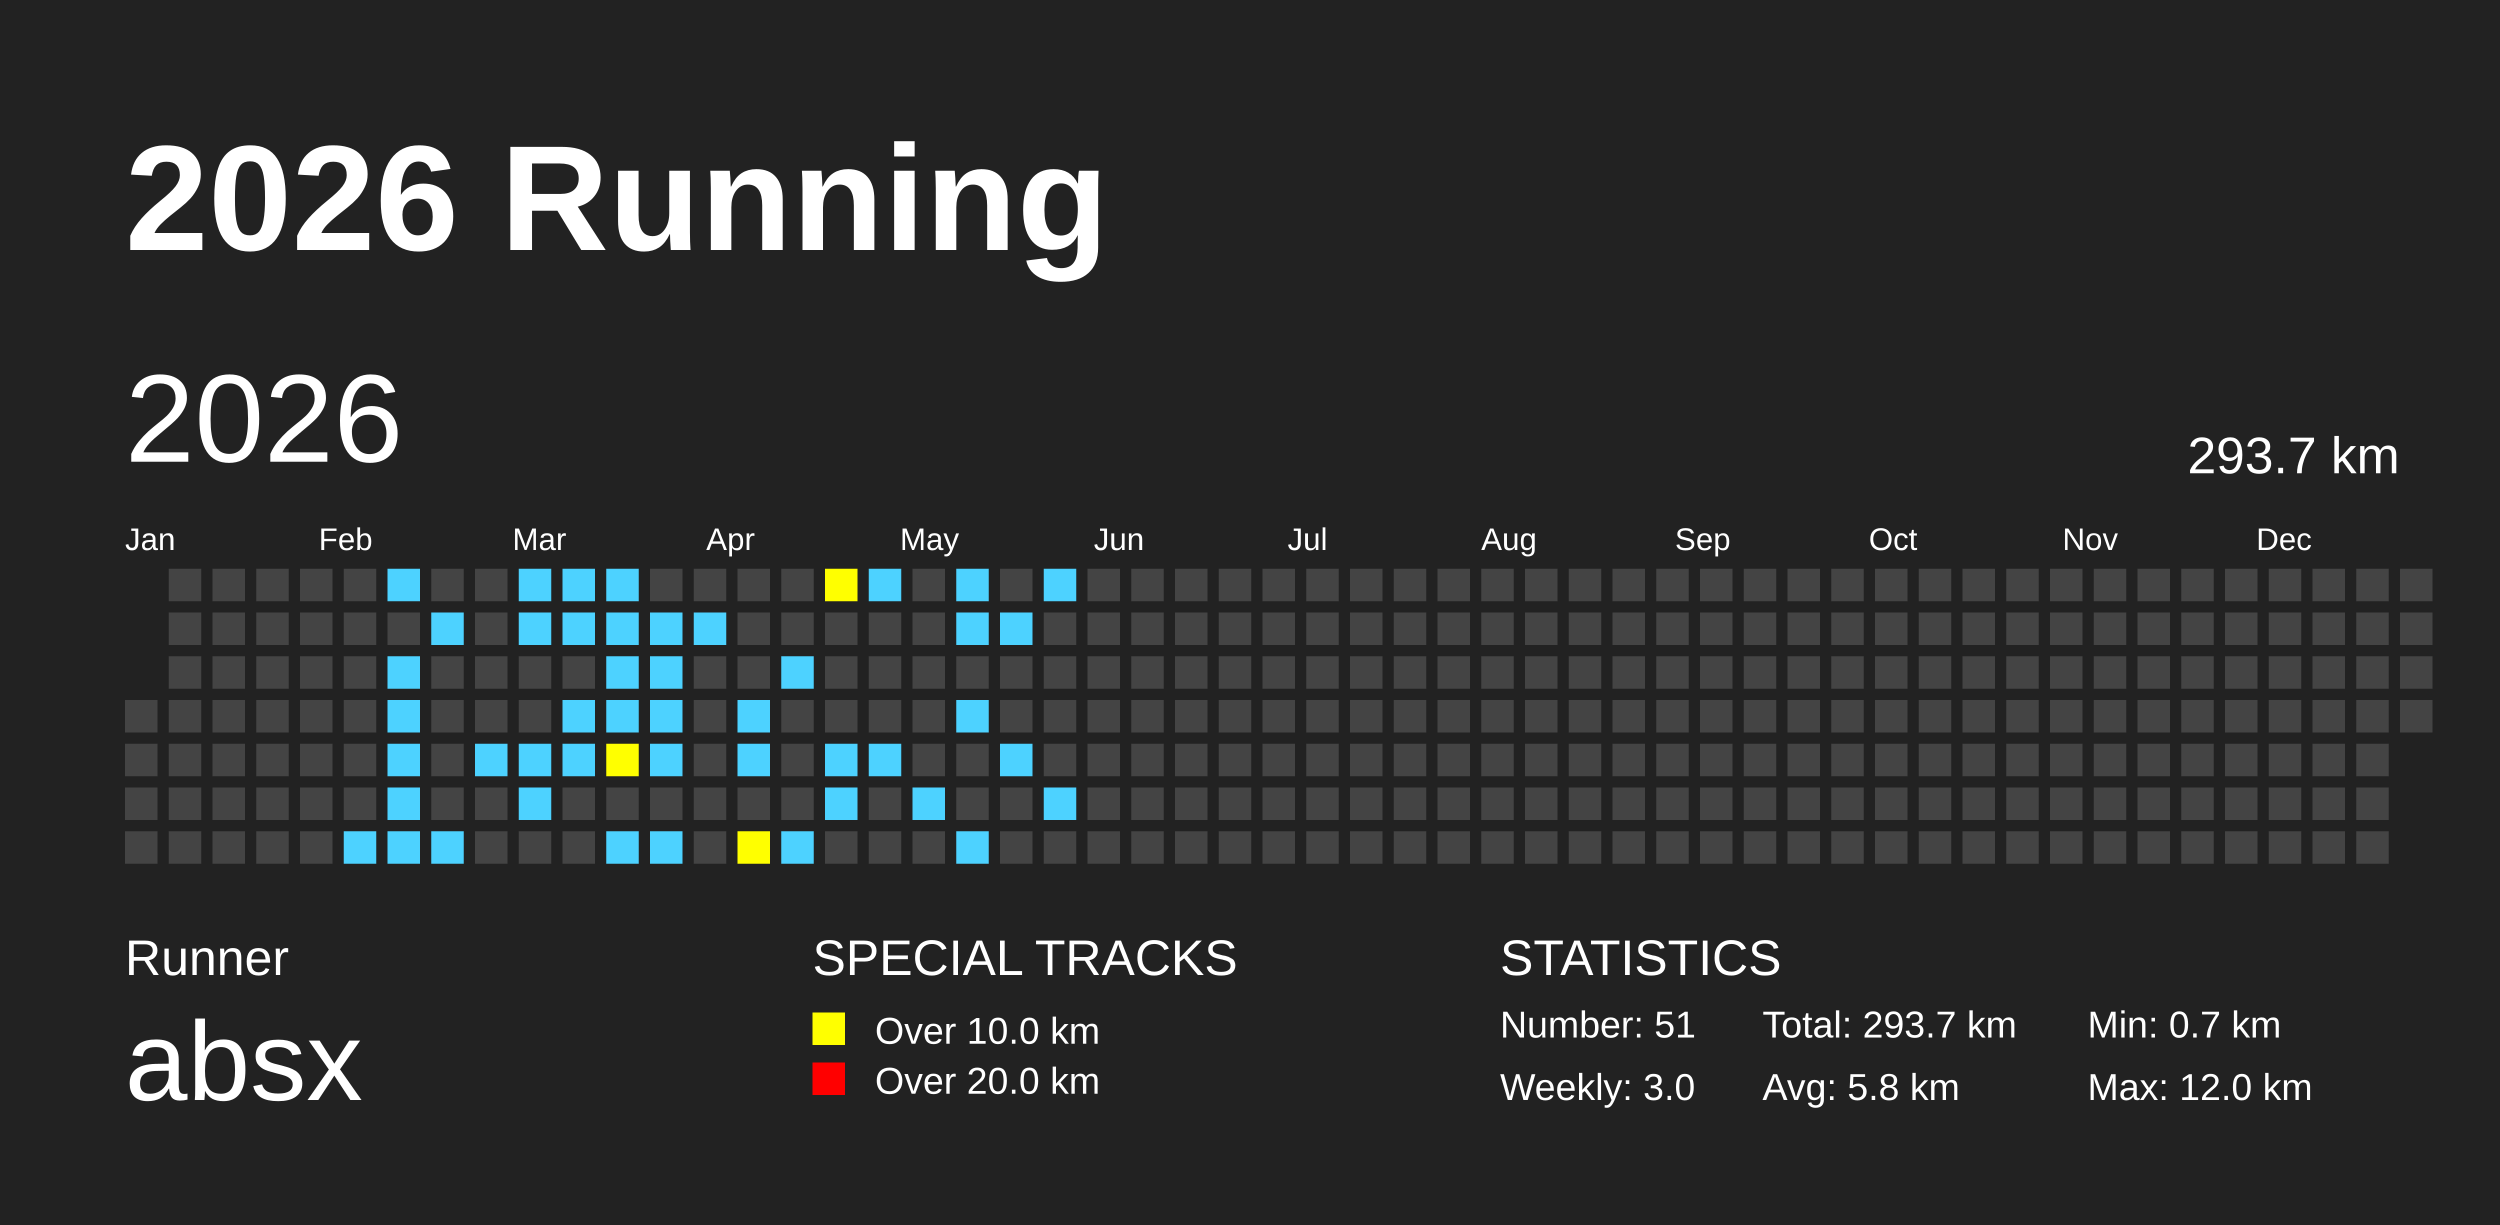
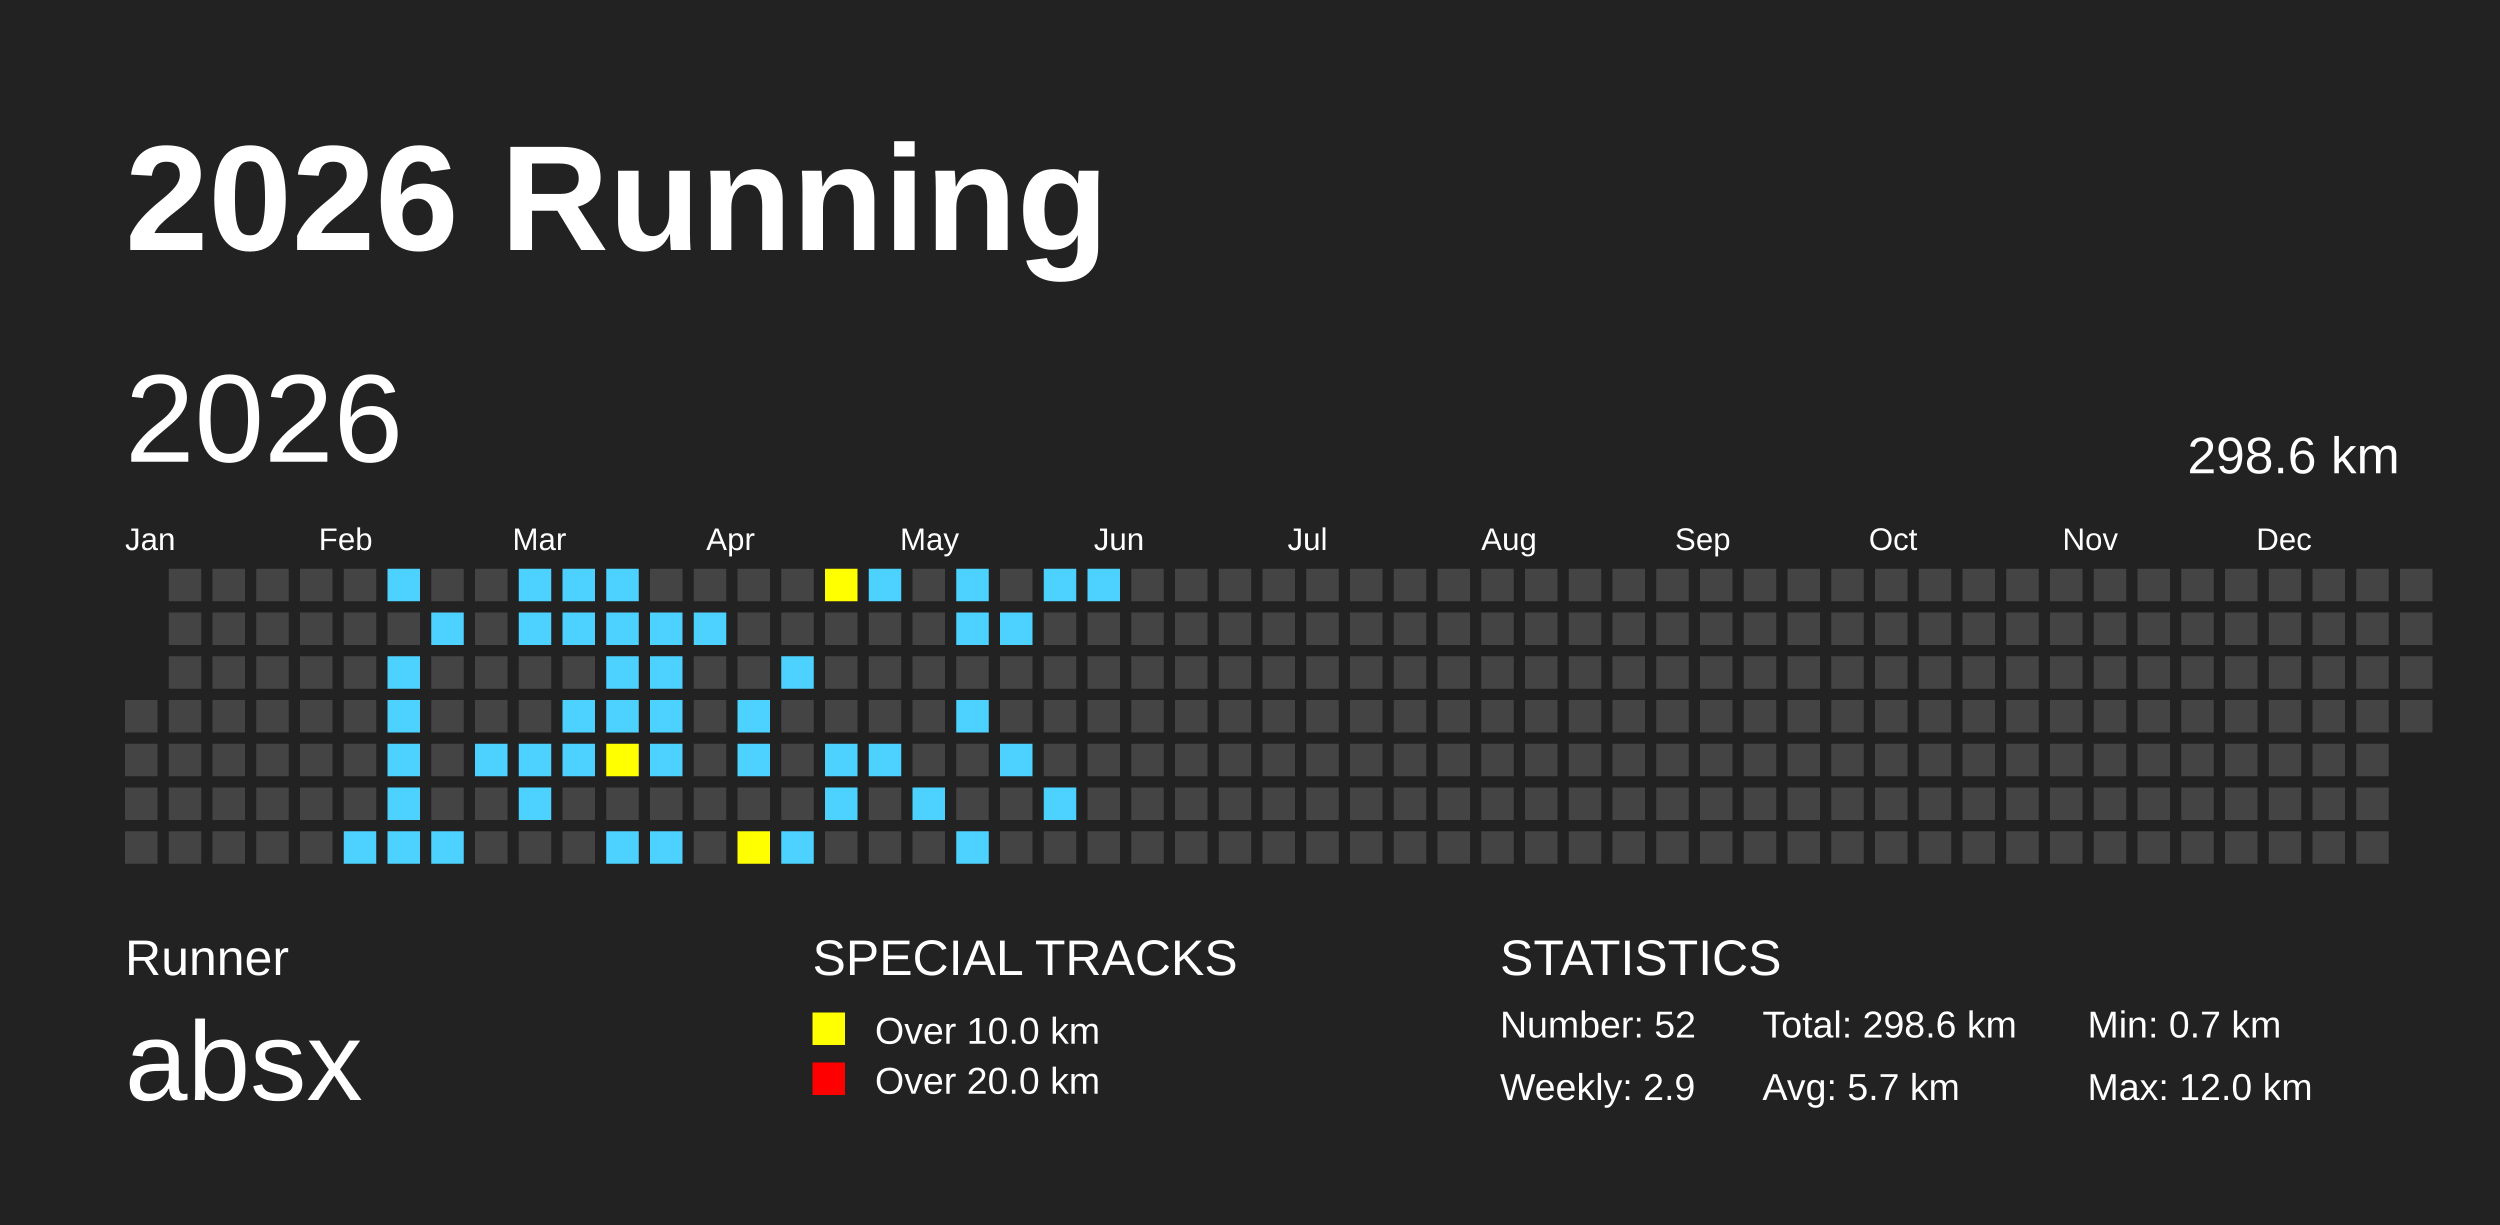
<svg xmlns="http://www.w3.org/2000/svg" baseProfile="full" height="98mm" version="1.1" viewBox="0,0,200,98" width="200mm">
  <defs />
  <rect fill="#222222" height="98" width="200" x="0" y="0" />
  <text fill="#FFFFFF" style="font-size:12px; font-family:Arial; font-weight:bold;" x="10" y="20">2026 Running</text>
  <text fill="#FFFFFF" style="font-size:4px; font-family:Arial" x="10" y="78">Runner</text>
  <text fill="#FFFFFF" style="font-size:9px; font-family:Arial" x="10" y="88">absx</text>
  <text fill="#FFFFFF" style="font-size:4px; font-family:Arial" x="65" y="78">SPECIAL TRACKS</text>
  <rect fill="yellow" height="2.6" width="2.6" x="65" y="81" />
  <text fill="#FFFFFF" style="font-size:3px; font-family:Arial" x="70" y="83.5">Over 10.0 km</text>
  <rect fill="red" height="2.6" width="2.6" x="65" y="85" />
  <text fill="#FFFFFF" style="font-size:3px; font-family:Arial" x="70" y="87.5">Over 20.0 km</text>
  <text fill="#FFFFFF" style="font-size:4px; font-family:Arial" x="120" y="78">STATISTICS</text>
-   <text fill="#FFFFFF" style="font-size:3px; font-family:Arial" x="120" y="83">Number: 51</text>
-   <text fill="#FFFFFF" style="font-size:3px; font-family:Arial" x="120" y="88">Weekly: 3.0</text>
-   <text fill="#FFFFFF" style="font-size:3px; font-family:Arial" x="141" y="83">Total: 293.7 km</text>
-   <text fill="#FFFFFF" style="font-size:3px; font-family:Arial" x="141" y="88">Avg: 5.8 km</text>
+   <text fill="#FFFFFF" style="font-size:3px; font-family:Arial" x="120" y="83">Number: 52</text>
+   <text fill="#FFFFFF" style="font-size:3px; font-family:Arial" x="120" y="88">Weekly: 2.9</text>
+   <text fill="#FFFFFF" style="font-size:3px; font-family:Arial" x="141" y="83">Total: 298.6 km</text>
+   <text fill="#FFFFFF" style="font-size:3px; font-family:Arial" x="141" y="88">Avg: 5.7 km</text>
  <text fill="#FFFFFF" style="font-size:3px; font-family:Arial" x="167" y="83">Min: 0.7 km</text>
  <text fill="#FFFFFF" style="font-size:3px; font-family:Arial" x="167" y="88">Max: 12.0 km</text>
  <text dominant-baseline="hanging" fill="#FFFFFF" style="font-size:10.0px; font-family:Arial;" x="10" y="30">2026</text>
-   <text dominant-baseline="hanging" fill="#FFFFFF" style="font-size:4.125px; font-family:Arial;" x="175" y="35">293.7 km</text>
+   <text dominant-baseline="hanging" fill="#FFFFFF" style="font-size:4.125px; font-family:Arial;" x="175" y="35">298.6 km</text>
  <text fill="#FFFFFF" style="font-size:2.5px; font-family:Arial" x="10.0" y="44">Jan</text>
  <text fill="#FFFFFF" style="font-size:2.5px; font-family:Arial" x="25.5" y="44">Feb</text>
  <text fill="#FFFFFF" style="font-size:2.5px; font-family:Arial" x="41.0" y="44">Mar</text>
  <text fill="#FFFFFF" style="font-size:2.5px; font-family:Arial" x="56.5" y="44">Apr</text>
  <text fill="#FFFFFF" style="font-size:2.5px; font-family:Arial" x="72.0" y="44">May</text>
  <text fill="#FFFFFF" style="font-size:2.5px; font-family:Arial" x="87.5" y="44">Jun</text>
  <text fill="#FFFFFF" style="font-size:2.5px; font-family:Arial" x="103.0" y="44">Jul</text>
  <text fill="#FFFFFF" style="font-size:2.5px; font-family:Arial" x="118.5" y="44">Aug</text>
  <text fill="#FFFFFF" style="font-size:2.5px; font-family:Arial" x="134.0" y="44">Sep</text>
  <text fill="#FFFFFF" style="font-size:2.5px; font-family:Arial" x="149.5" y="44">Oct</text>
  <text fill="#FFFFFF" style="font-size:2.5px; font-family:Arial" x="165.0" y="44">Nov</text>
  <text fill="#FFFFFF" style="font-size:2.5px; font-family:Arial" x="180.5" y="44">Dec</text>
  <rect fill="#444444" height="2.6" width="2.6" x="10.0" y="56.0" />
  <rect fill="#444444" height="2.6" width="2.6" x="10.0" y="59.5" />
  <rect fill="#444444" height="2.6" width="2.6" x="10.0" y="63.0" />
  <rect fill="#444444" height="2.6" width="2.6" x="10.0" y="66.5" />
  <rect fill="#444444" height="2.6" width="2.6" x="13.5" y="45.5" />
  <rect fill="#444444" height="2.6" width="2.6" x="13.5" y="49.0" />
  <rect fill="#444444" height="2.6" width="2.6" x="13.5" y="52.5" />
  <rect fill="#444444" height="2.6" width="2.6" x="13.5" y="56.0" />
  <rect fill="#444444" height="2.6" width="2.6" x="13.5" y="59.5" />
  <rect fill="#444444" height="2.6" width="2.6" x="13.5" y="63.0" />
  <rect fill="#444444" height="2.6" width="2.6" x="13.5" y="66.5" />
  <rect fill="#444444" height="2.6" width="2.6" x="17.0" y="45.5" />
  <rect fill="#444444" height="2.6" width="2.6" x="17.0" y="49.0" />
  <rect fill="#444444" height="2.6" width="2.6" x="17.0" y="52.5" />
  <rect fill="#444444" height="2.6" width="2.6" x="17.0" y="56.0" />
  <rect fill="#444444" height="2.6" width="2.6" x="17.0" y="59.5" />
  <rect fill="#444444" height="2.6" width="2.6" x="17.0" y="63.0" />
  <rect fill="#444444" height="2.6" width="2.6" x="17.0" y="66.5" />
  <rect fill="#444444" height="2.6" width="2.6" x="20.5" y="45.5" />
  <rect fill="#444444" height="2.6" width="2.6" x="20.5" y="49.0" />
  <rect fill="#444444" height="2.6" width="2.6" x="20.5" y="52.5" />
  <rect fill="#444444" height="2.6" width="2.6" x="20.5" y="56.0" />
  <rect fill="#444444" height="2.6" width="2.6" x="20.5" y="59.5" />
  <rect fill="#444444" height="2.6" width="2.6" x="20.5" y="63.0" />
  <rect fill="#444444" height="2.6" width="2.6" x="20.5" y="66.5" />
  <rect fill="#444444" height="2.6" width="2.6" x="24.0" y="45.5" />
  <rect fill="#444444" height="2.6" width="2.6" x="24.0" y="49.0" />
  <rect fill="#444444" height="2.6" width="2.6" x="24.0" y="52.5" />
  <rect fill="#444444" height="2.6" width="2.6" x="24.0" y="56.0" />
  <rect fill="#444444" height="2.6" width="2.6" x="24.0" y="59.5" />
  <rect fill="#444444" height="2.6" width="2.6" x="24.0" y="63.0" />
  <rect fill="#444444" height="2.6" width="2.6" x="24.0" y="66.5" />
  <rect fill="#444444" height="2.6" width="2.6" x="27.5" y="45.5" />
  <rect fill="#444444" height="2.6" width="2.6" x="27.5" y="49.0" />
  <rect fill="#444444" height="2.6" width="2.6" x="27.5" y="52.5" />
  <rect fill="#444444" height="2.6" width="2.6" x="27.5" y="56.0" />
  <rect fill="#444444" height="2.6" width="2.6" x="27.5" y="59.5" />
  <rect fill="#444444" height="2.6" width="2.6" x="27.5" y="63.0" />
  <rect fill="#4DD2FF" height="2.6" width="2.6" x="27.5" y="66.5" />
  <rect fill="#4DD2FF" height="2.6" width="2.6" x="31.0" y="45.5" />
  <rect fill="#444444" height="2.6" width="2.6" x="31.0" y="49.0" />
  <rect fill="#4DD2FF" height="2.6" width="2.6" x="31.0" y="52.5" />
  <rect fill="#4DD2FF" height="2.6" width="2.6" x="31.0" y="56.0" />
  <rect fill="#4DD2FF" height="2.6" width="2.6" x="31.0" y="59.5" />
  <rect fill="#4DD2FF" height="2.6" width="2.6" x="31.0" y="63.0" />
  <rect fill="#4DD2FF" height="2.6" width="2.6" x="31.0" y="66.5" />
  <rect fill="#444444" height="2.6" width="2.6" x="34.5" y="45.5" />
  <rect fill="#4DD2FF" height="2.6" width="2.6" x="34.5" y="49.0" />
  <rect fill="#444444" height="2.6" width="2.6" x="34.5" y="52.5" />
  <rect fill="#444444" height="2.6" width="2.6" x="34.5" y="56.0" />
  <rect fill="#444444" height="2.6" width="2.6" x="34.5" y="59.5" />
  <rect fill="#444444" height="2.6" width="2.6" x="34.5" y="63.0" />
  <rect fill="#4DD2FF" height="2.6" width="2.6" x="34.5" y="66.5" />
  <rect fill="#444444" height="2.6" width="2.6" x="38.0" y="45.5" />
  <rect fill="#444444" height="2.6" width="2.6" x="38.0" y="49.0" />
  <rect fill="#444444" height="2.6" width="2.6" x="38.0" y="52.5" />
  <rect fill="#444444" height="2.6" width="2.6" x="38.0" y="56.0" />
  <rect fill="#4DD2FF" height="2.6" width="2.6" x="38.0" y="59.5" />
  <rect fill="#444444" height="2.6" width="2.6" x="38.0" y="63.0" />
  <rect fill="#444444" height="2.6" width="2.6" x="38.0" y="66.5" />
  <rect fill="#4DD2FF" height="2.6" width="2.6" x="41.5" y="45.5" />
  <rect fill="#4DD2FF" height="2.6" width="2.6" x="41.5" y="49.0" />
  <rect fill="#444444" height="2.6" width="2.6" x="41.5" y="52.5" />
  <rect fill="#444444" height="2.6" width="2.6" x="41.5" y="56.0" />
  <rect fill="#4DD2FF" height="2.6" width="2.6" x="41.5" y="59.5" />
  <rect fill="#4DD2FF" height="2.6" width="2.6" x="41.5" y="63.0" />
  <rect fill="#444444" height="2.6" width="2.6" x="41.5" y="66.5" />
  <rect fill="#4DD2FF" height="2.6" width="2.6" x="45.0" y="45.5" />
  <rect fill="#4DD2FF" height="2.6" width="2.6" x="45.0" y="49.0" />
  <rect fill="#444444" height="2.6" width="2.6" x="45.0" y="52.5" />
  <rect fill="#4DD2FF" height="2.6" width="2.6" x="45.0" y="56.0" />
  <rect fill="#4DD2FF" height="2.6" width="2.6" x="45.0" y="59.5" />
  <rect fill="#444444" height="2.6" width="2.6" x="45.0" y="63.0" />
  <rect fill="#444444" height="2.6" width="2.6" x="45.0" y="66.5" />
  <rect fill="#4DD2FF" height="2.6" width="2.6" x="48.5" y="45.5" />
  <rect fill="#4DD2FF" height="2.6" width="2.6" x="48.5" y="49.0" />
  <rect fill="#4DD2FF" height="2.6" width="2.6" x="48.5" y="52.5" />
  <rect fill="#4DD2FF" height="2.6" width="2.6" x="48.5" y="56.0" />
  <rect fill="yellow" height="2.6" width="2.6" x="48.5" y="59.5" />
  <rect fill="#444444" height="2.6" width="2.6" x="48.5" y="63.0" />
  <rect fill="#4DD2FF" height="2.6" width="2.6" x="48.5" y="66.5" />
  <rect fill="#444444" height="2.6" width="2.6" x="52.0" y="45.5" />
  <rect fill="#4DD2FF" height="2.6" width="2.6" x="52.0" y="49.0" />
  <rect fill="#4DD2FF" height="2.6" width="2.6" x="52.0" y="52.5" />
  <rect fill="#4DD2FF" height="2.6" width="2.6" x="52.0" y="56.0" />
  <rect fill="#4DD2FF" height="2.6" width="2.6" x="52.0" y="59.5" />
  <rect fill="#444444" height="2.6" width="2.6" x="52.0" y="63.0" />
  <rect fill="#4DD2FF" height="2.6" width="2.6" x="52.0" y="66.5" />
  <rect fill="#444444" height="2.6" width="2.6" x="55.5" y="45.5" />
  <rect fill="#4DD2FF" height="2.6" width="2.6" x="55.5" y="49.0" />
  <rect fill="#444444" height="2.6" width="2.6" x="55.5" y="52.5" />
  <rect fill="#444444" height="2.6" width="2.6" x="55.5" y="56.0" />
  <rect fill="#444444" height="2.6" width="2.6" x="55.5" y="59.5" />
  <rect fill="#444444" height="2.6" width="2.6" x="55.5" y="63.0" />
  <rect fill="#444444" height="2.6" width="2.6" x="55.5" y="66.5" />
  <rect fill="#444444" height="2.6" width="2.6" x="59.0" y="45.5" />
  <rect fill="#444444" height="2.6" width="2.6" x="59.0" y="49.0" />
  <rect fill="#444444" height="2.6" width="2.6" x="59.0" y="52.5" />
  <rect fill="#4DD2FF" height="2.6" width="2.6" x="59.0" y="56.0" />
  <rect fill="#4DD2FF" height="2.6" width="2.6" x="59.0" y="59.5" />
  <rect fill="#444444" height="2.6" width="2.6" x="59.0" y="63.0" />
  <rect fill="yellow" height="2.6" width="2.6" x="59.0" y="66.5" />
  <rect fill="#444444" height="2.6" width="2.6" x="62.5" y="45.5" />
  <rect fill="#444444" height="2.6" width="2.6" x="62.5" y="49.0" />
  <rect fill="#4DD2FF" height="2.6" width="2.6" x="62.5" y="52.5" />
  <rect fill="#444444" height="2.6" width="2.6" x="62.5" y="56.0" />
  <rect fill="#444444" height="2.6" width="2.6" x="62.5" y="59.5" />
  <rect fill="#444444" height="2.6" width="2.6" x="62.5" y="63.0" />
  <rect fill="#4DD2FF" height="2.6" width="2.6" x="62.5" y="66.5" />
  <rect fill="yellow" height="2.6" width="2.6" x="66.0" y="45.5" />
  <rect fill="#444444" height="2.6" width="2.6" x="66.0" y="49.0" />
  <rect fill="#444444" height="2.6" width="2.6" x="66.0" y="52.5" />
  <rect fill="#444444" height="2.6" width="2.6" x="66.0" y="56.0" />
  <rect fill="#4DD2FF" height="2.6" width="2.6" x="66.0" y="59.5" />
  <rect fill="#4DD2FF" height="2.6" width="2.6" x="66.0" y="63.0" />
  <rect fill="#444444" height="2.6" width="2.6" x="66.0" y="66.5" />
  <rect fill="#4DD2FF" height="2.6" width="2.6" x="69.5" y="45.5" />
  <rect fill="#444444" height="2.6" width="2.6" x="69.5" y="49.0" />
  <rect fill="#444444" height="2.6" width="2.6" x="69.5" y="52.5" />
  <rect fill="#444444" height="2.6" width="2.6" x="69.5" y="56.0" />
  <rect fill="#4DD2FF" height="2.6" width="2.6" x="69.5" y="59.5" />
  <rect fill="#444444" height="2.6" width="2.6" x="69.5" y="63.0" />
  <rect fill="#444444" height="2.6" width="2.6" x="69.5" y="66.5" />
  <rect fill="#444444" height="2.6" width="2.6" x="73.0" y="45.5" />
  <rect fill="#444444" height="2.6" width="2.6" x="73.0" y="49.0" />
  <rect fill="#444444" height="2.6" width="2.6" x="73.0" y="52.5" />
  <rect fill="#444444" height="2.6" width="2.6" x="73.0" y="56.0" />
  <rect fill="#444444" height="2.6" width="2.6" x="73.0" y="59.5" />
  <rect fill="#4DD2FF" height="2.6" width="2.6" x="73.0" y="63.0" />
  <rect fill="#444444" height="2.6" width="2.6" x="73.0" y="66.5" />
  <rect fill="#4DD2FF" height="2.6" width="2.6" x="76.5" y="45.5" />
  <rect fill="#4DD2FF" height="2.6" width="2.6" x="76.5" y="49.0" />
  <rect fill="#444444" height="2.6" width="2.6" x="76.5" y="52.5" />
  <rect fill="#4DD2FF" height="2.6" width="2.6" x="76.5" y="56.0" />
  <rect fill="#444444" height="2.6" width="2.6" x="76.5" y="59.5" />
  <rect fill="#444444" height="2.6" width="2.6" x="76.5" y="63.0" />
  <rect fill="#4DD2FF" height="2.6" width="2.6" x="76.5" y="66.5" />
  <rect fill="#444444" height="2.6" width="2.6" x="80.0" y="45.5" />
  <rect fill="#4DD2FF" height="2.6" width="2.6" x="80.0" y="49.0" />
  <rect fill="#444444" height="2.6" width="2.6" x="80.0" y="52.5" />
  <rect fill="#444444" height="2.6" width="2.6" x="80.0" y="56.0" />
  <rect fill="#4DD2FF" height="2.6" width="2.6" x="80.0" y="59.5" />
  <rect fill="#444444" height="2.6" width="2.6" x="80.0" y="63.0" />
  <rect fill="#444444" height="2.6" width="2.6" x="80.0" y="66.5" />
  <rect fill="#4DD2FF" height="2.6" width="2.6" x="83.5" y="45.5" />
  <rect fill="#444444" height="2.6" width="2.6" x="83.5" y="49.0" />
  <rect fill="#444444" height="2.6" width="2.6" x="83.5" y="52.5" />
  <rect fill="#444444" height="2.6" width="2.6" x="83.5" y="56.0" />
  <rect fill="#444444" height="2.6" width="2.6" x="83.5" y="59.5" />
  <rect fill="#4DD2FF" height="2.6" width="2.6" x="83.5" y="63.0" />
  <rect fill="#444444" height="2.6" width="2.6" x="83.5" y="66.5" />
-   <rect fill="#444444" height="2.6" width="2.6" x="87.0" y="45.5" />
+   <rect fill="#4DD2FF" height="2.6" width="2.6" x="87.0" y="45.5" />
  <rect fill="#444444" height="2.6" width="2.6" x="87.0" y="49.0" />
  <rect fill="#444444" height="2.6" width="2.6" x="87.0" y="52.5" />
  <rect fill="#444444" height="2.6" width="2.6" x="87.0" y="56.0" />
  <rect fill="#444444" height="2.6" width="2.6" x="87.0" y="59.5" />
  <rect fill="#444444" height="2.6" width="2.6" x="87.0" y="63.0" />
  <rect fill="#444444" height="2.6" width="2.6" x="87.0" y="66.5" />
  <rect fill="#444444" height="2.6" width="2.6" x="90.5" y="45.5" />
  <rect fill="#444444" height="2.6" width="2.6" x="90.5" y="49.0" />
  <rect fill="#444444" height="2.6" width="2.6" x="90.5" y="52.5" />
  <rect fill="#444444" height="2.6" width="2.6" x="90.5" y="56.0" />
  <rect fill="#444444" height="2.6" width="2.6" x="90.5" y="59.5" />
  <rect fill="#444444" height="2.6" width="2.6" x="90.5" y="63.0" />
  <rect fill="#444444" height="2.6" width="2.6" x="90.5" y="66.5" />
  <rect fill="#444444" height="2.6" width="2.6" x="94.0" y="45.5" />
  <rect fill="#444444" height="2.6" width="2.6" x="94.0" y="49.0" />
  <rect fill="#444444" height="2.6" width="2.6" x="94.0" y="52.5" />
  <rect fill="#444444" height="2.6" width="2.6" x="94.0" y="56.0" />
  <rect fill="#444444" height="2.6" width="2.6" x="94.0" y="59.5" />
  <rect fill="#444444" height="2.6" width="2.6" x="94.0" y="63.0" />
  <rect fill="#444444" height="2.6" width="2.6" x="94.0" y="66.5" />
  <rect fill="#444444" height="2.6" width="2.6" x="97.5" y="45.5" />
  <rect fill="#444444" height="2.6" width="2.6" x="97.5" y="49.0" />
  <rect fill="#444444" height="2.6" width="2.6" x="97.5" y="52.5" />
  <rect fill="#444444" height="2.6" width="2.6" x="97.5" y="56.0" />
  <rect fill="#444444" height="2.6" width="2.6" x="97.5" y="59.5" />
  <rect fill="#444444" height="2.6" width="2.6" x="97.5" y="63.0" />
  <rect fill="#444444" height="2.6" width="2.6" x="97.5" y="66.5" />
  <rect fill="#444444" height="2.6" width="2.6" x="101.0" y="45.5" />
  <rect fill="#444444" height="2.6" width="2.6" x="101.0" y="49.0" />
  <rect fill="#444444" height="2.6" width="2.6" x="101.0" y="52.5" />
  <rect fill="#444444" height="2.6" width="2.6" x="101.0" y="56.0" />
  <rect fill="#444444" height="2.6" width="2.6" x="101.0" y="59.5" />
  <rect fill="#444444" height="2.6" width="2.6" x="101.0" y="63.0" />
  <rect fill="#444444" height="2.6" width="2.6" x="101.0" y="66.5" />
  <rect fill="#444444" height="2.6" width="2.6" x="104.5" y="45.5" />
  <rect fill="#444444" height="2.6" width="2.6" x="104.5" y="49.0" />
  <rect fill="#444444" height="2.6" width="2.6" x="104.5" y="52.5" />
  <rect fill="#444444" height="2.6" width="2.6" x="104.5" y="56.0" />
  <rect fill="#444444" height="2.6" width="2.6" x="104.5" y="59.5" />
  <rect fill="#444444" height="2.6" width="2.6" x="104.5" y="63.0" />
  <rect fill="#444444" height="2.6" width="2.6" x="104.5" y="66.5" />
  <rect fill="#444444" height="2.6" width="2.6" x="108.0" y="45.5" />
  <rect fill="#444444" height="2.6" width="2.6" x="108.0" y="49.0" />
  <rect fill="#444444" height="2.6" width="2.6" x="108.0" y="52.5" />
  <rect fill="#444444" height="2.6" width="2.6" x="108.0" y="56.0" />
  <rect fill="#444444" height="2.6" width="2.6" x="108.0" y="59.5" />
  <rect fill="#444444" height="2.6" width="2.6" x="108.0" y="63.0" />
  <rect fill="#444444" height="2.6" width="2.6" x="108.0" y="66.5" />
  <rect fill="#444444" height="2.6" width="2.6" x="111.5" y="45.5" />
  <rect fill="#444444" height="2.6" width="2.6" x="111.5" y="49.0" />
  <rect fill="#444444" height="2.6" width="2.6" x="111.5" y="52.5" />
  <rect fill="#444444" height="2.6" width="2.6" x="111.5" y="56.0" />
  <rect fill="#444444" height="2.6" width="2.6" x="111.5" y="59.5" />
  <rect fill="#444444" height="2.6" width="2.6" x="111.5" y="63.0" />
  <rect fill="#444444" height="2.6" width="2.6" x="111.5" y="66.5" />
  <rect fill="#444444" height="2.6" width="2.6" x="115.0" y="45.5" />
  <rect fill="#444444" height="2.6" width="2.6" x="115.0" y="49.0" />
  <rect fill="#444444" height="2.6" width="2.6" x="115.0" y="52.5" />
  <rect fill="#444444" height="2.6" width="2.6" x="115.0" y="56.0" />
  <rect fill="#444444" height="2.6" width="2.6" x="115.0" y="59.5" />
  <rect fill="#444444" height="2.6" width="2.6" x="115.0" y="63.0" />
  <rect fill="#444444" height="2.6" width="2.6" x="115.0" y="66.5" />
  <rect fill="#444444" height="2.6" width="2.6" x="118.5" y="45.5" />
  <rect fill="#444444" height="2.6" width="2.6" x="118.5" y="49.0" />
  <rect fill="#444444" height="2.6" width="2.6" x="118.5" y="52.5" />
  <rect fill="#444444" height="2.6" width="2.6" x="118.5" y="56.0" />
  <rect fill="#444444" height="2.6" width="2.6" x="118.5" y="59.5" />
  <rect fill="#444444" height="2.6" width="2.6" x="118.5" y="63.0" />
  <rect fill="#444444" height="2.6" width="2.6" x="118.5" y="66.5" />
  <rect fill="#444444" height="2.6" width="2.6" x="122.0" y="45.5" />
  <rect fill="#444444" height="2.6" width="2.6" x="122.0" y="49.0" />
  <rect fill="#444444" height="2.6" width="2.6" x="122.0" y="52.5" />
  <rect fill="#444444" height="2.6" width="2.6" x="122.0" y="56.0" />
  <rect fill="#444444" height="2.6" width="2.6" x="122.0" y="59.5" />
  <rect fill="#444444" height="2.6" width="2.6" x="122.0" y="63.0" />
  <rect fill="#444444" height="2.6" width="2.6" x="122.0" y="66.5" />
  <rect fill="#444444" height="2.6" width="2.6" x="125.5" y="45.5" />
  <rect fill="#444444" height="2.6" width="2.6" x="125.5" y="49.0" />
  <rect fill="#444444" height="2.6" width="2.6" x="125.5" y="52.5" />
  <rect fill="#444444" height="2.6" width="2.6" x="125.5" y="56.0" />
  <rect fill="#444444" height="2.6" width="2.6" x="125.5" y="59.5" />
  <rect fill="#444444" height="2.6" width="2.6" x="125.5" y="63.0" />
  <rect fill="#444444" height="2.6" width="2.6" x="125.5" y="66.5" />
  <rect fill="#444444" height="2.6" width="2.6" x="129.0" y="45.5" />
  <rect fill="#444444" height="2.6" width="2.6" x="129.0" y="49.0" />
  <rect fill="#444444" height="2.6" width="2.6" x="129.0" y="52.5" />
  <rect fill="#444444" height="2.6" width="2.6" x="129.0" y="56.0" />
  <rect fill="#444444" height="2.6" width="2.6" x="129.0" y="59.5" />
  <rect fill="#444444" height="2.6" width="2.6" x="129.0" y="63.0" />
  <rect fill="#444444" height="2.6" width="2.6" x="129.0" y="66.5" />
  <rect fill="#444444" height="2.6" width="2.6" x="132.5" y="45.5" />
  <rect fill="#444444" height="2.6" width="2.6" x="132.5" y="49.0" />
  <rect fill="#444444" height="2.6" width="2.6" x="132.5" y="52.5" />
  <rect fill="#444444" height="2.6" width="2.6" x="132.5" y="56.0" />
  <rect fill="#444444" height="2.6" width="2.6" x="132.5" y="59.5" />
  <rect fill="#444444" height="2.6" width="2.6" x="132.5" y="63.0" />
  <rect fill="#444444" height="2.6" width="2.6" x="132.5" y="66.5" />
  <rect fill="#444444" height="2.6" width="2.6" x="136.0" y="45.5" />
  <rect fill="#444444" height="2.6" width="2.6" x="136.0" y="49.0" />
  <rect fill="#444444" height="2.6" width="2.6" x="136.0" y="52.5" />
  <rect fill="#444444" height="2.6" width="2.6" x="136.0" y="56.0" />
  <rect fill="#444444" height="2.6" width="2.6" x="136.0" y="59.5" />
  <rect fill="#444444" height="2.6" width="2.6" x="136.0" y="63.0" />
  <rect fill="#444444" height="2.6" width="2.6" x="136.0" y="66.5" />
  <rect fill="#444444" height="2.6" width="2.6" x="139.5" y="45.5" />
  <rect fill="#444444" height="2.6" width="2.6" x="139.5" y="49.0" />
  <rect fill="#444444" height="2.6" width="2.6" x="139.5" y="52.5" />
  <rect fill="#444444" height="2.6" width="2.6" x="139.5" y="56.0" />
  <rect fill="#444444" height="2.6" width="2.6" x="139.5" y="59.5" />
  <rect fill="#444444" height="2.6" width="2.6" x="139.5" y="63.0" />
  <rect fill="#444444" height="2.6" width="2.6" x="139.5" y="66.5" />
  <rect fill="#444444" height="2.6" width="2.6" x="143.0" y="45.5" />
  <rect fill="#444444" height="2.6" width="2.6" x="143.0" y="49.0" />
  <rect fill="#444444" height="2.6" width="2.6" x="143.0" y="52.5" />
  <rect fill="#444444" height="2.6" width="2.6" x="143.0" y="56.0" />
  <rect fill="#444444" height="2.6" width="2.6" x="143.0" y="59.5" />
  <rect fill="#444444" height="2.6" width="2.6" x="143.0" y="63.0" />
  <rect fill="#444444" height="2.6" width="2.6" x="143.0" y="66.5" />
  <rect fill="#444444" height="2.6" width="2.6" x="146.5" y="45.5" />
  <rect fill="#444444" height="2.6" width="2.6" x="146.5" y="49.0" />
  <rect fill="#444444" height="2.6" width="2.6" x="146.5" y="52.5" />
  <rect fill="#444444" height="2.6" width="2.6" x="146.5" y="56.0" />
  <rect fill="#444444" height="2.6" width="2.6" x="146.5" y="59.5" />
  <rect fill="#444444" height="2.6" width="2.6" x="146.5" y="63.0" />
  <rect fill="#444444" height="2.6" width="2.6" x="146.5" y="66.5" />
  <rect fill="#444444" height="2.6" width="2.6" x="150.0" y="45.5" />
  <rect fill="#444444" height="2.6" width="2.6" x="150.0" y="49.0" />
  <rect fill="#444444" height="2.6" width="2.6" x="150.0" y="52.5" />
  <rect fill="#444444" height="2.6" width="2.6" x="150.0" y="56.0" />
  <rect fill="#444444" height="2.6" width="2.6" x="150.0" y="59.5" />
  <rect fill="#444444" height="2.6" width="2.6" x="150.0" y="63.0" />
  <rect fill="#444444" height="2.6" width="2.6" x="150.0" y="66.5" />
  <rect fill="#444444" height="2.6" width="2.6" x="153.5" y="45.5" />
  <rect fill="#444444" height="2.6" width="2.6" x="153.5" y="49.0" />
  <rect fill="#444444" height="2.6" width="2.6" x="153.5" y="52.5" />
  <rect fill="#444444" height="2.6" width="2.6" x="153.5" y="56.0" />
  <rect fill="#444444" height="2.6" width="2.6" x="153.5" y="59.5" />
  <rect fill="#444444" height="2.6" width="2.6" x="153.5" y="63.0" />
  <rect fill="#444444" height="2.6" width="2.6" x="153.5" y="66.5" />
  <rect fill="#444444" height="2.6" width="2.6" x="157.0" y="45.5" />
  <rect fill="#444444" height="2.6" width="2.6" x="157.0" y="49.0" />
  <rect fill="#444444" height="2.6" width="2.6" x="157.0" y="52.5" />
  <rect fill="#444444" height="2.6" width="2.6" x="157.0" y="56.0" />
  <rect fill="#444444" height="2.6" width="2.6" x="157.0" y="59.5" />
  <rect fill="#444444" height="2.6" width="2.6" x="157.0" y="63.0" />
  <rect fill="#444444" height="2.6" width="2.6" x="157.0" y="66.5" />
  <rect fill="#444444" height="2.6" width="2.6" x="160.5" y="45.5" />
  <rect fill="#444444" height="2.6" width="2.6" x="160.5" y="49.0" />
  <rect fill="#444444" height="2.6" width="2.6" x="160.5" y="52.5" />
  <rect fill="#444444" height="2.6" width="2.6" x="160.5" y="56.0" />
  <rect fill="#444444" height="2.6" width="2.6" x="160.5" y="59.5" />
  <rect fill="#444444" height="2.6" width="2.6" x="160.5" y="63.0" />
  <rect fill="#444444" height="2.6" width="2.6" x="160.5" y="66.5" />
  <rect fill="#444444" height="2.6" width="2.6" x="164.0" y="45.5" />
  <rect fill="#444444" height="2.6" width="2.6" x="164.0" y="49.0" />
  <rect fill="#444444" height="2.6" width="2.6" x="164.0" y="52.5" />
  <rect fill="#444444" height="2.6" width="2.6" x="164.0" y="56.0" />
  <rect fill="#444444" height="2.6" width="2.6" x="164.0" y="59.5" />
  <rect fill="#444444" height="2.6" width="2.6" x="164.0" y="63.0" />
  <rect fill="#444444" height="2.6" width="2.6" x="164.0" y="66.5" />
  <rect fill="#444444" height="2.6" width="2.6" x="167.5" y="45.5" />
  <rect fill="#444444" height="2.6" width="2.6" x="167.5" y="49.0" />
  <rect fill="#444444" height="2.6" width="2.6" x="167.5" y="52.5" />
  <rect fill="#444444" height="2.6" width="2.6" x="167.5" y="56.0" />
  <rect fill="#444444" height="2.6" width="2.6" x="167.5" y="59.5" />
  <rect fill="#444444" height="2.6" width="2.6" x="167.5" y="63.0" />
  <rect fill="#444444" height="2.6" width="2.6" x="167.5" y="66.5" />
  <rect fill="#444444" height="2.6" width="2.6" x="171.0" y="45.5" />
  <rect fill="#444444" height="2.6" width="2.6" x="171.0" y="49.0" />
  <rect fill="#444444" height="2.6" width="2.6" x="171.0" y="52.5" />
  <rect fill="#444444" height="2.6" width="2.6" x="171.0" y="56.0" />
  <rect fill="#444444" height="2.6" width="2.6" x="171.0" y="59.5" />
  <rect fill="#444444" height="2.6" width="2.6" x="171.0" y="63.0" />
  <rect fill="#444444" height="2.6" width="2.6" x="171.0" y="66.5" />
  <rect fill="#444444" height="2.6" width="2.6" x="174.5" y="45.5" />
  <rect fill="#444444" height="2.6" width="2.6" x="174.5" y="49.0" />
  <rect fill="#444444" height="2.6" width="2.6" x="174.5" y="52.5" />
  <rect fill="#444444" height="2.6" width="2.6" x="174.5" y="56.0" />
  <rect fill="#444444" height="2.6" width="2.6" x="174.5" y="59.5" />
  <rect fill="#444444" height="2.6" width="2.6" x="174.5" y="63.0" />
  <rect fill="#444444" height="2.6" width="2.6" x="174.5" y="66.5" />
  <rect fill="#444444" height="2.6" width="2.6" x="178.0" y="45.5" />
  <rect fill="#444444" height="2.6" width="2.6" x="178.0" y="49.0" />
  <rect fill="#444444" height="2.6" width="2.6" x="178.0" y="52.5" />
  <rect fill="#444444" height="2.6" width="2.6" x="178.0" y="56.0" />
  <rect fill="#444444" height="2.6" width="2.6" x="178.0" y="59.5" />
  <rect fill="#444444" height="2.6" width="2.6" x="178.0" y="63.0" />
  <rect fill="#444444" height="2.6" width="2.6" x="178.0" y="66.5" />
  <rect fill="#444444" height="2.6" width="2.6" x="181.5" y="45.5" />
  <rect fill="#444444" height="2.6" width="2.6" x="181.5" y="49.0" />
  <rect fill="#444444" height="2.6" width="2.6" x="181.5" y="52.5" />
  <rect fill="#444444" height="2.6" width="2.6" x="181.5" y="56.0" />
  <rect fill="#444444" height="2.6" width="2.6" x="181.5" y="59.5" />
  <rect fill="#444444" height="2.6" width="2.6" x="181.5" y="63.0" />
  <rect fill="#444444" height="2.6" width="2.6" x="181.5" y="66.5" />
  <rect fill="#444444" height="2.6" width="2.6" x="185.0" y="45.5" />
  <rect fill="#444444" height="2.6" width="2.6" x="185.0" y="49.0" />
  <rect fill="#444444" height="2.6" width="2.6" x="185.0" y="52.5" />
  <rect fill="#444444" height="2.6" width="2.6" x="185.0" y="56.0" />
  <rect fill="#444444" height="2.6" width="2.6" x="185.0" y="59.5" />
  <rect fill="#444444" height="2.6" width="2.6" x="185.0" y="63.0" />
  <rect fill="#444444" height="2.6" width="2.6" x="185.0" y="66.5" />
  <rect fill="#444444" height="2.6" width="2.6" x="188.5" y="45.5" />
  <rect fill="#444444" height="2.6" width="2.6" x="188.5" y="49.0" />
  <rect fill="#444444" height="2.6" width="2.6" x="188.5" y="52.5" />
  <rect fill="#444444" height="2.6" width="2.6" x="188.5" y="56.0" />
  <rect fill="#444444" height="2.6" width="2.6" x="188.5" y="59.5" />
  <rect fill="#444444" height="2.6" width="2.6" x="188.5" y="63.0" />
  <rect fill="#444444" height="2.6" width="2.6" x="188.5" y="66.5" />
  <rect fill="#444444" height="2.6" width="2.6" x="192.0" y="45.5" />
  <rect fill="#444444" height="2.6" width="2.6" x="192.0" y="49.0" />
  <rect fill="#444444" height="2.6" width="2.6" x="192.0" y="52.5" />
  <rect fill="#444444" height="2.6" width="2.6" x="192.0" y="56.0" />
</svg>
